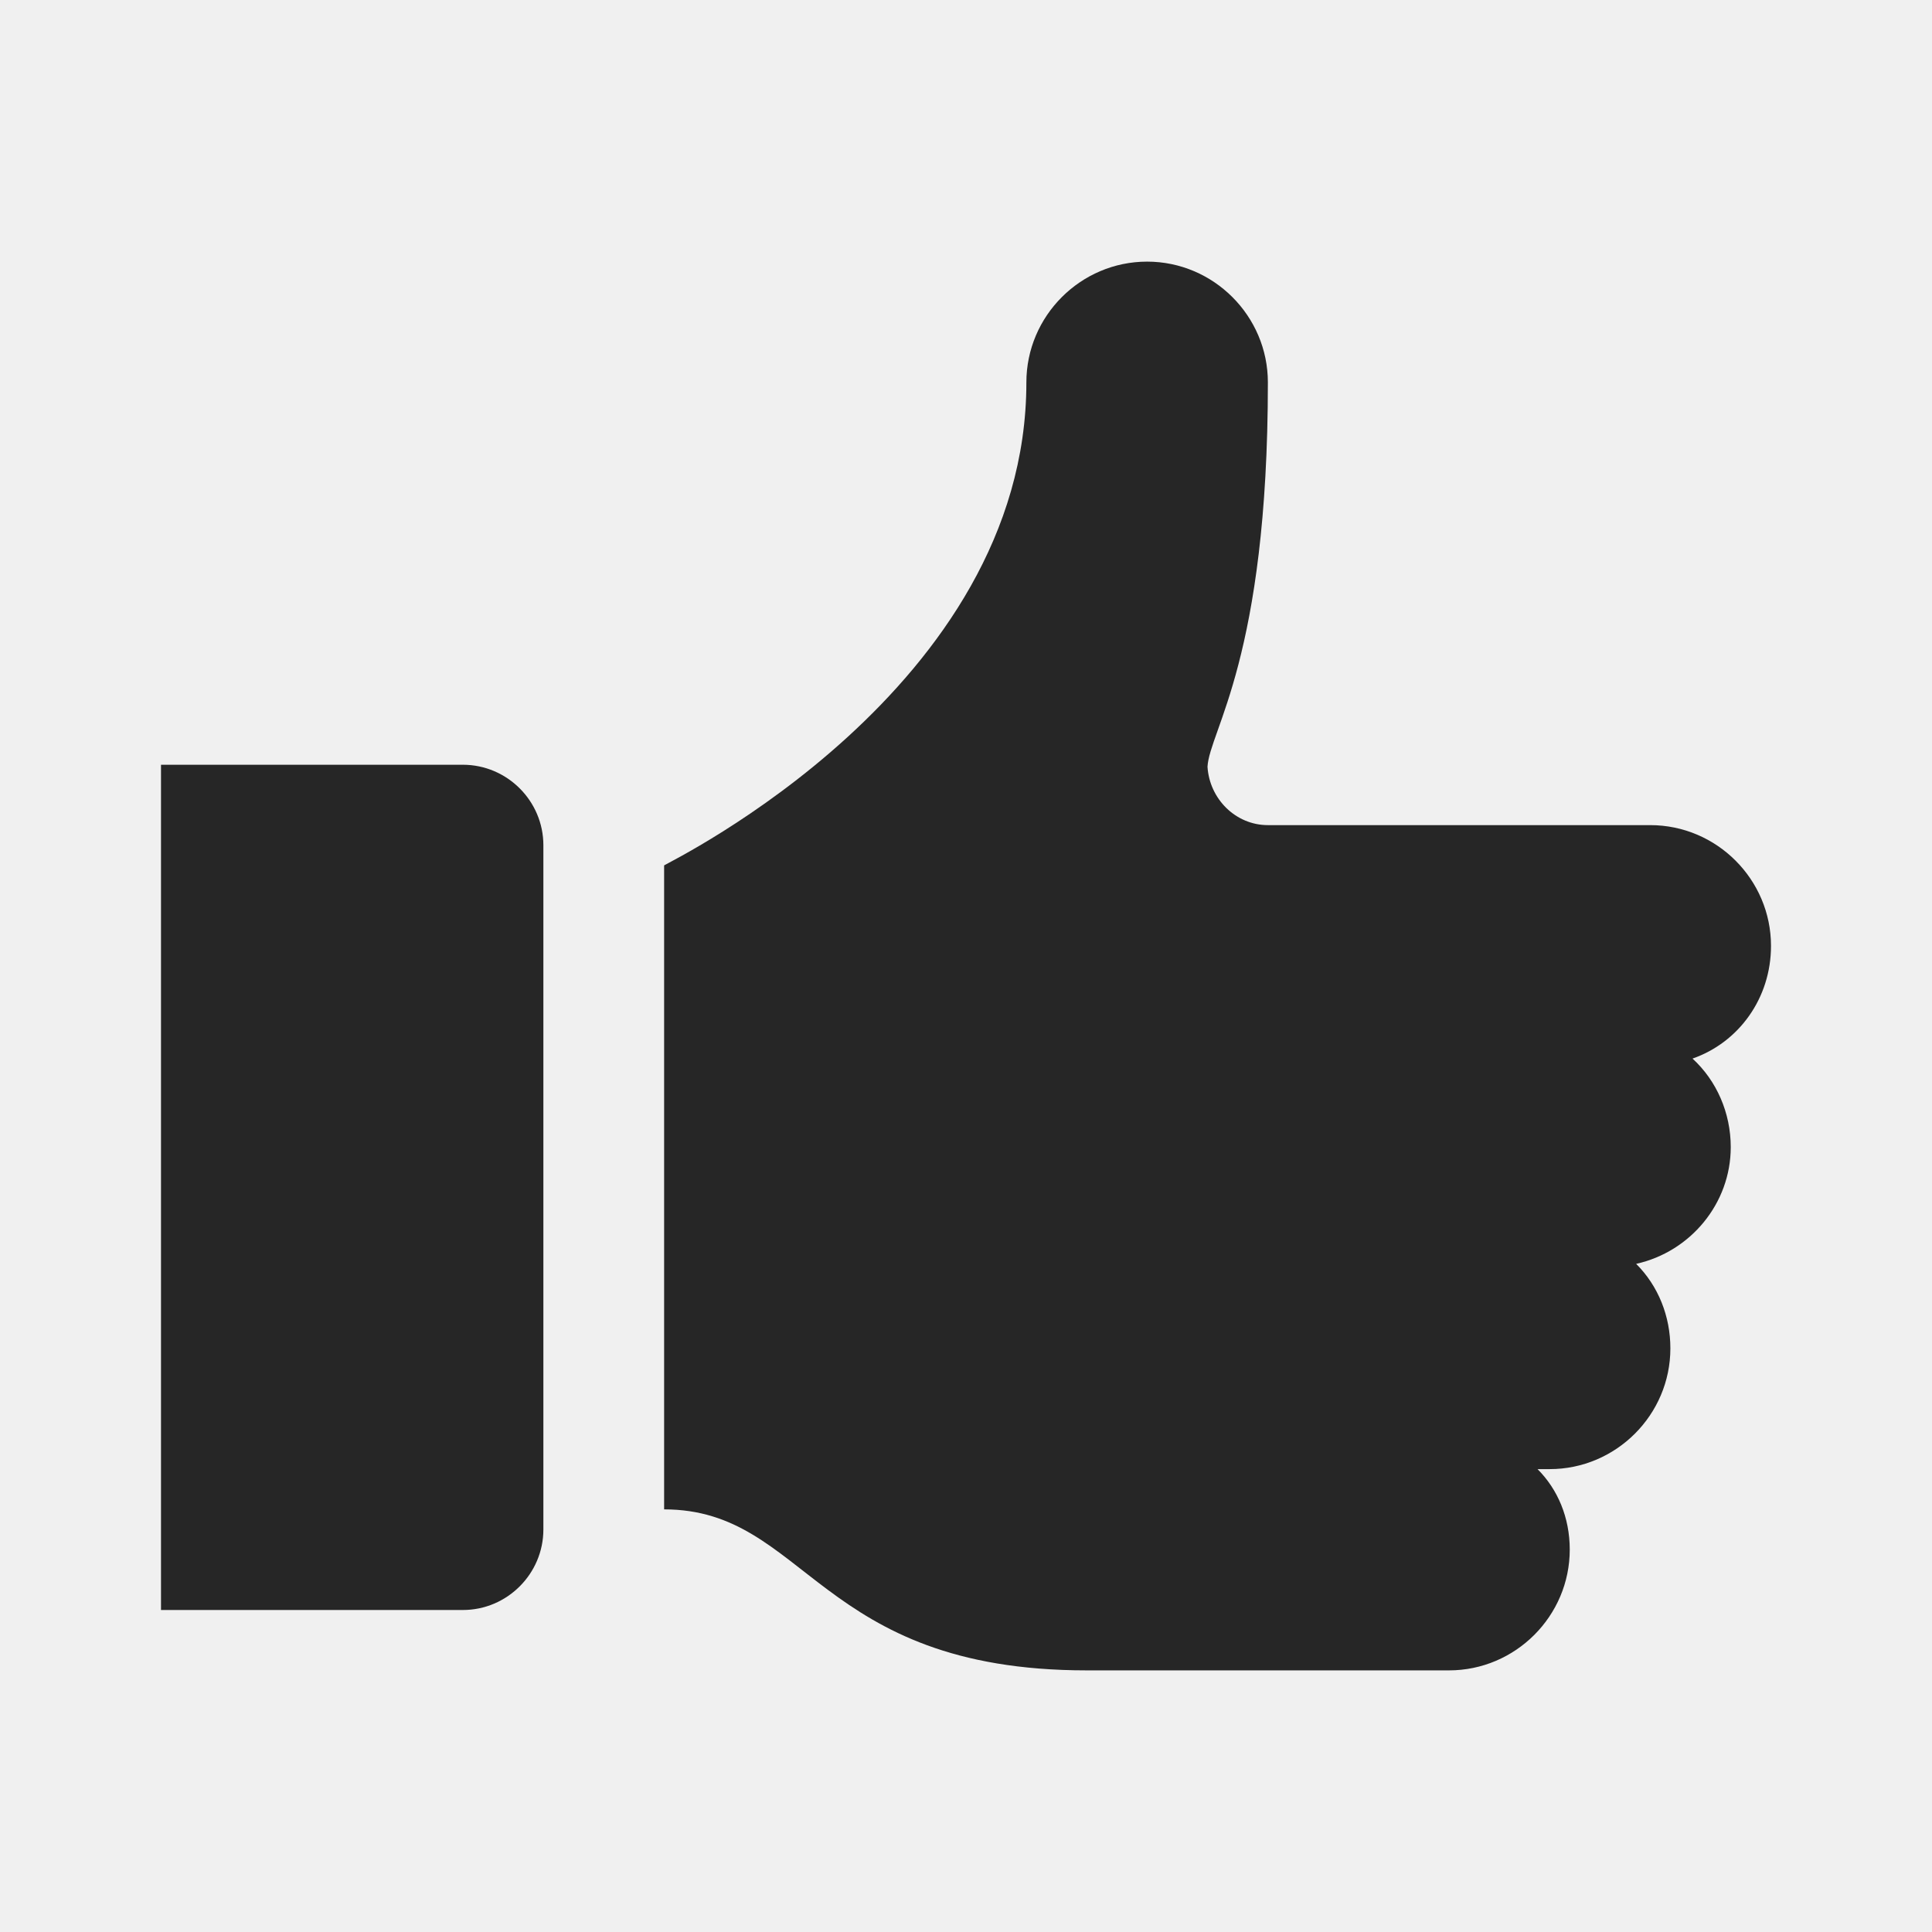
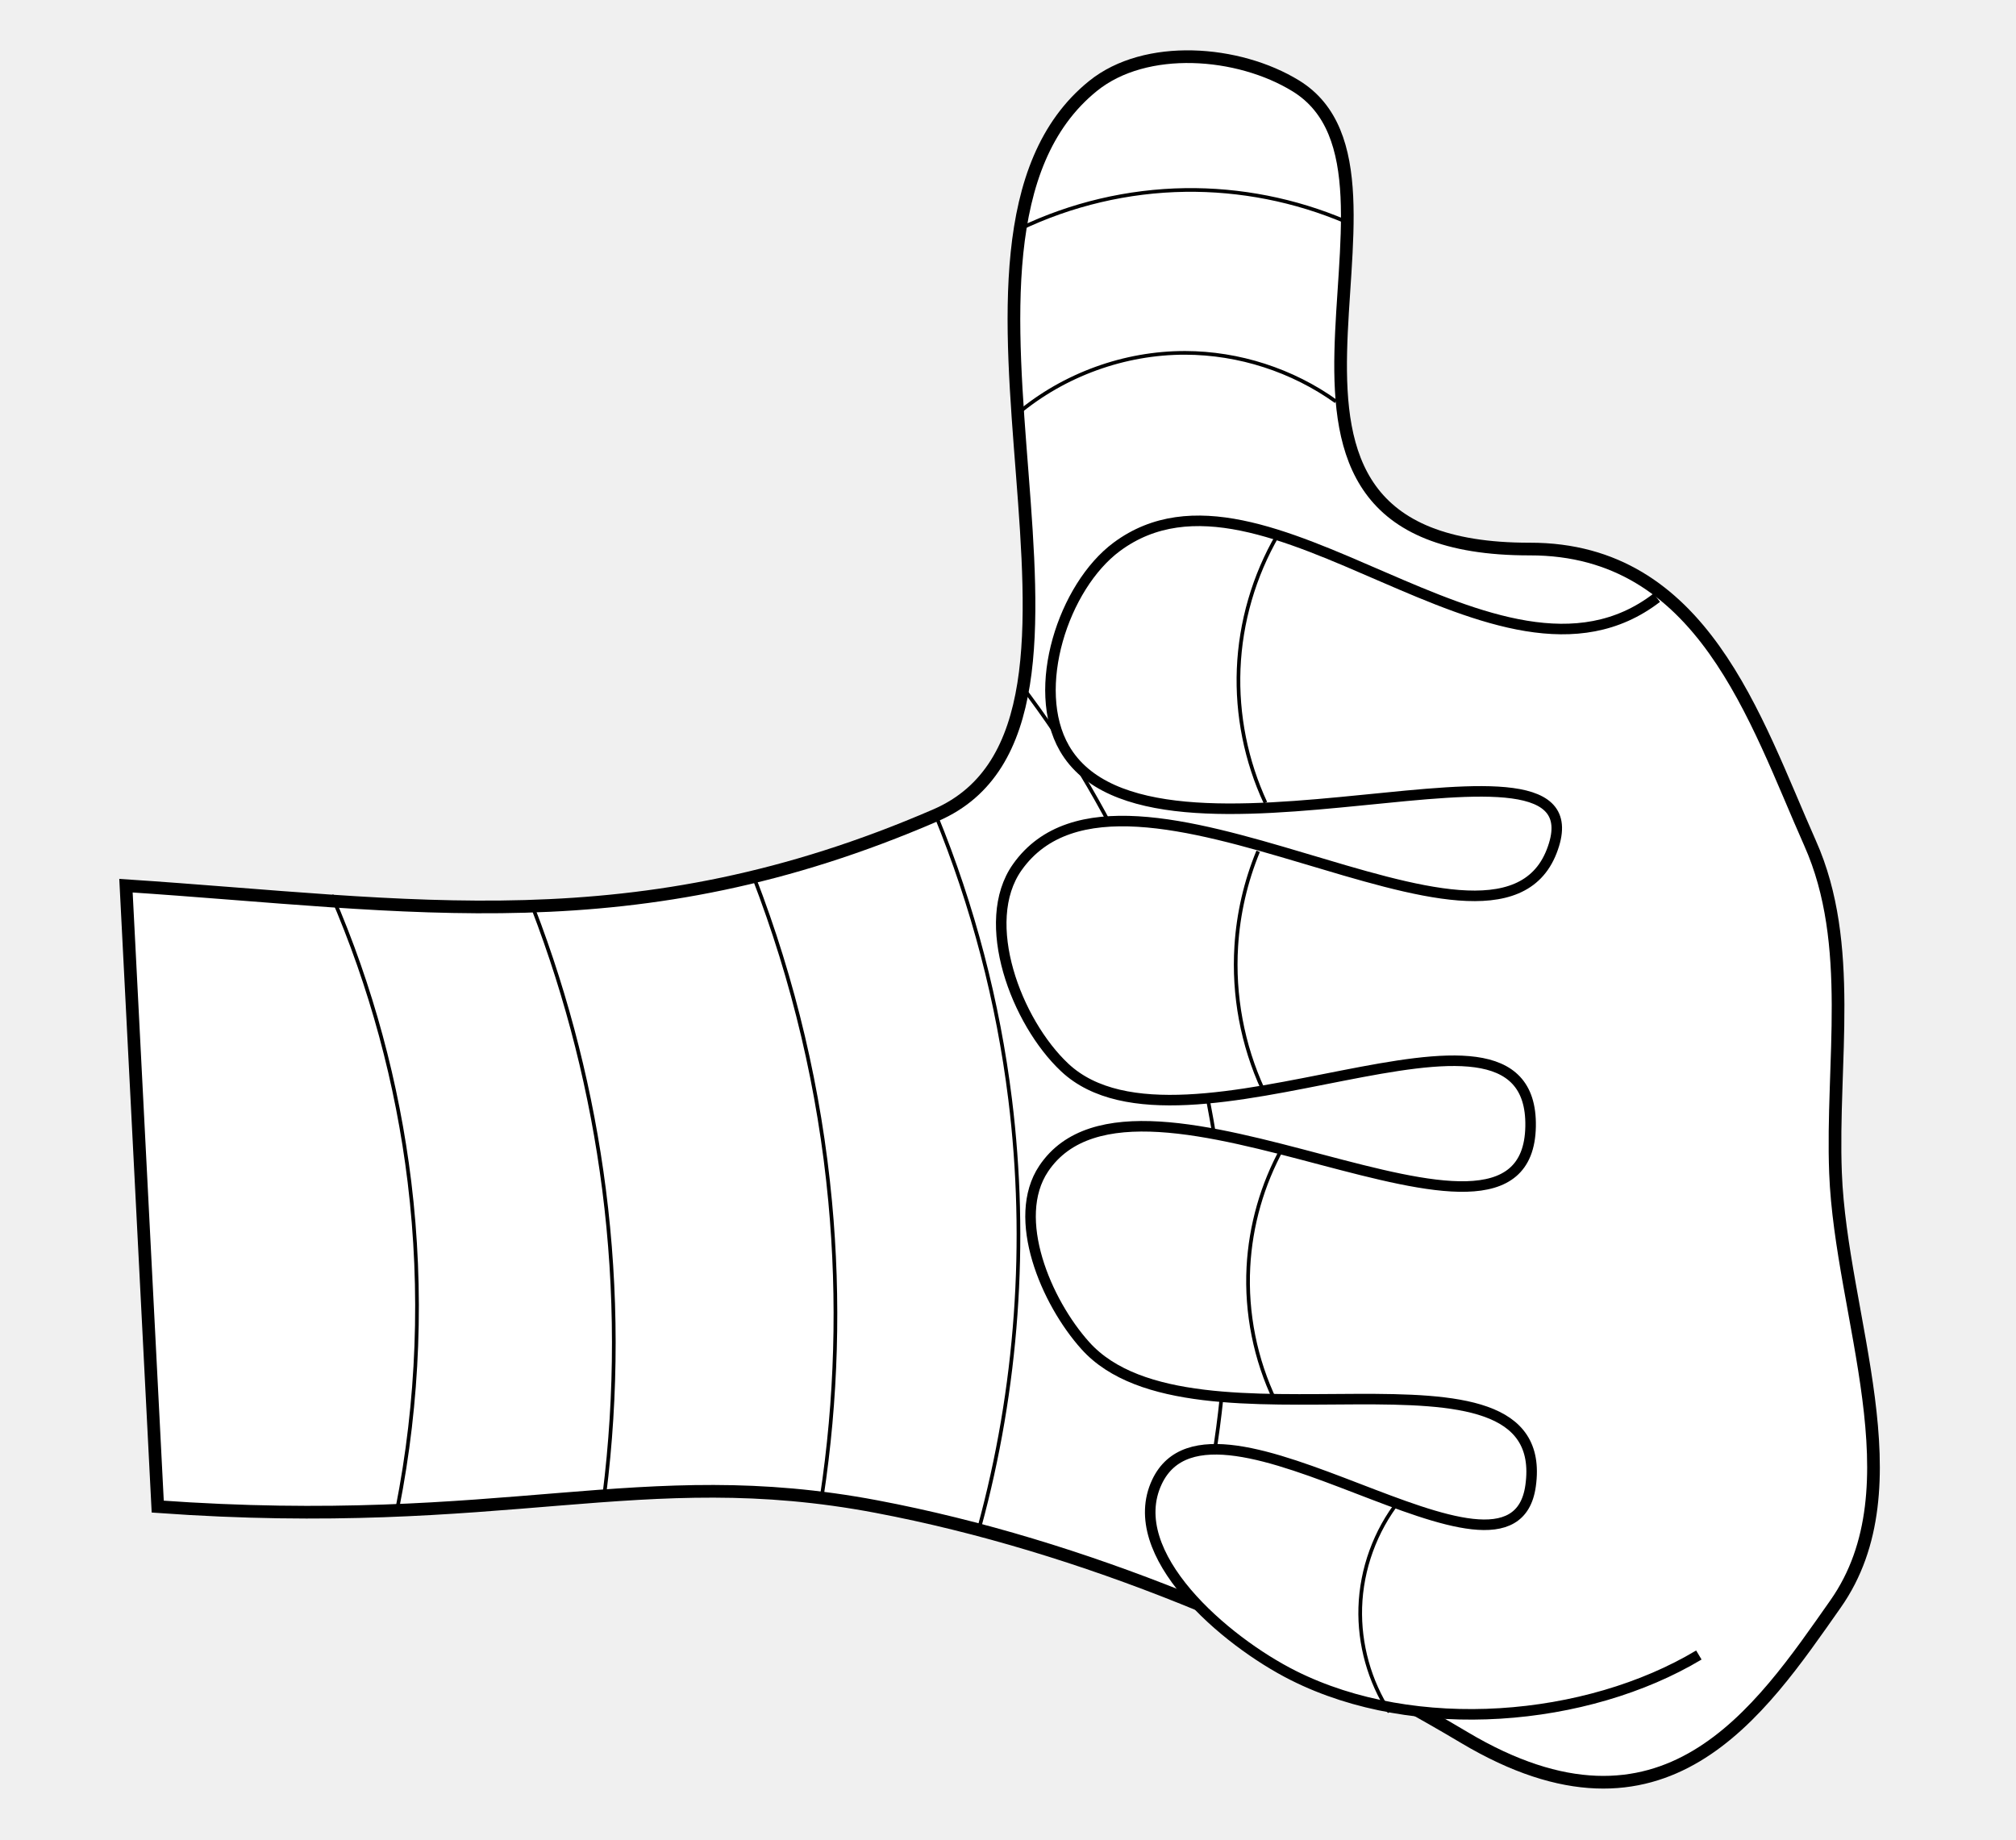
- <svg xmlns="http://www.w3.org/2000/svg" version="1.1" viewBox="0 0 96 96" id="Icons_ThumbsUpSign" overflow="hidden">
-   <path d=" M 88 47 C 88 43.7 85.3 41 82 41 L 63 41 C 61.4 41 60.1 39.7 60 38.1 C 60.1 36.3 63 32.7 63 19 C 63 15.7 60.3 13 57 13 C 53.7 13 51 15.7 51 19 C 51 34.2 33.3 42.8 33 43 L 33 75 C 40.1 75 40.6 83 54 83 C 58.5 83 72 83 72 83 C 75.3 83 78 80.3 78 77 C 78 75.4 77.4 74 76.4 73 C 76.6 73 76.8 73 77 73 C 80.3 73 83 70.3 83 67 C 83 65.4 82.4 63.9 81.3 62.8 C 84 62.2 86 59.8 86 57 C 86 55.3 85.3 53.7 84.1 52.6 C 86.4 51.8 88 49.6 88 47 Z" stroke="none" stroke-width="1" stroke-linecap="butt" fill="#262626" fill-opacity="1" />
-   <path d=" M 23 38 L 8 38 L 8 80 L 23 80 C 25.2 80 27 78.2 27 76 L 27 42 C 27 39.8 25.2 38 23 38 Z" stroke="none" stroke-width="1" stroke-linecap="butt" fill="#262626" fill-opacity="1" />
+ <svg xmlns="http://www.w3.org/2000/svg" width="80mm" height="73mm" viewBox="0 0 80 73" version="1.1" id="svg886">
+   <defs id="defs880">
+     </defs>
+   <g id="layer1" transform="translate(0,-224)">
+     <path d="m 37.133,256.353 c 8.514,-3.685 -1.437,-22.742 6.242,-28.942 2.088,-1.686 5.764,-1.406 8.05,0 5.846,3.596 -4.194,18.399 9.284,18.379 6.864,-0.01 8.937,6.769 11.123,11.681 1.779,3.995 0.838,8.711 1.006,13.081 0.219,5.698 3.279,12.441 0,17.106 -3.001,4.269 -6.784,10.033 -14.732,5.298 -6.873,-4.095 -15.118,-7.609 -23.326,-9.164 -9.341,-1.769 -14.725,0.993 -28.521,10e-4 L 4.999,259.15 c 11.352,0.748 20.184,2.375 32.134,-2.797 z" style="fill:#ffffff;stroke:#000000;stroke-width:0.503px;stroke-linecap:butt;stroke-linejoin:miter;stroke-opacity:1" id="path10-6-2" />
+     <path style="fill:none;stroke:#000000;stroke-width:0.1;stroke-linecap:butt;stroke-linejoin:miter;stroke-miterlimit:4;stroke-dasharray:none;stroke-opacity:1" d="m 40.073,283.723 c 1.284,-4.046 1.608,-8.394 0.937,-12.586 -0.713,-4.454 -2.549,-8.723 -5.292,-12.303" id="path2933" transform="matrix(1.458862,0,0,1.458862,-11.63905,-126.4752)" />
+     <path d="m 65.746,247.721 c -6.306,4.858 -15.531,-6.387 -21.426,-2.022 -2.127,1.575 -3.439,5.639 -2.083,7.995 3.444,5.984 21.657,-1.858 19.336,4.098 -2.298,5.896 -16.939,-5.406 -21.205,0.625 -1.542,2.18 -0.037,6.147 1.883,7.949 4.665,4.376 18.6,-4.3 18.487,2.335 -0.118,6.909 -15.559,-3.94 -19.322,1.679 -1.315,1.964 0.089,5.285 1.655,7.026 4.254,4.733 18.573,-0.932 17.667,5.562 -0.729,5.228 -12.598,-4.875 -14.826,-0.157 -1.351,2.861 2.694,6.32 5.407,7.683 4.861,2.443 11.658,1.847 16.096,-0.812" style="fill:#ffffff;fill-opacity:1;stroke:#000000;stroke-width:0.418px;stroke-linecap:butt;stroke-linejoin:miter;stroke-opacity:1" id="path10-6-2-7" />
+     <path style="fill:none;stroke:#000000;stroke-width:0.1;stroke-linecap:butt;stroke-linejoin:miter;stroke-miterlimit:4;stroke-dasharray:none;stroke-opacity:1" d="m 16.999,264.589 c 1.075,2.482 1.79,5.12 2.117,7.805 0.359,2.955 0.247,5.966 -0.331,8.886" id="path1445" transform="matrix(1.458862,0,0,1.458862,-11.63905,-126.4752)" />
+     <path style="fill:none;stroke:#000000;stroke-width:0.1;stroke-linecap:butt;stroke-linejoin:miter;stroke-miterlimit:4;stroke-dasharray:none;stroke-opacity:1" d="m 22.478,264.94 c 0.946,2.461 1.595,5.037 1.93,7.652 0.353,2.757 0.355,5.559 0.008,8.317" id="path1449" transform="matrix(1.458862,0,0,1.458862,-11.63905,-126.4752)" />
+     <path style="fill:none;stroke:#000000;stroke-width:0.1;stroke-linecap:butt;stroke-linejoin:miter;stroke-miterlimit:4;stroke-dasharray:none;stroke-opacity:1" d="m 28.478,264.088 c 1.095,2.831 1.798,5.813 2.081,8.835 0.251,2.676 0.174,5.382 -0.229,8.04" id="path1453" transform="matrix(1.458862,0,0,1.458862,-11.63905,-126.4752)" />
+     <path style="fill:none;stroke:#000000;stroke-width:0.1;stroke-linecap:butt;stroke-linejoin:miter;stroke-miterlimit:4;stroke-dasharray:none;stroke-opacity:1" d="m 33.432,262.416 c 1.013,2.472 1.695,5.078 2.023,7.729 0.48,3.885 0.195,7.863 -0.836,11.639" id="path1457" transform="matrix(1.458862,0,0,1.458862,-11.63905,-126.4752)" />
+     <path style="fill:none;stroke:#000000;stroke-width:0.1;stroke-linecap:butt;stroke-linejoin:miter;stroke-miterlimit:4;stroke-dasharray:none;stroke-opacity:1" d="m 35.719,246.465 c 1.399,-0.672 2.946,-1.036 4.498,-1.058 1.494,-0.021 2.991,0.274 4.366,0.86" id="path2909" transform="matrix(1.458862,0,0,1.458862,-11.63905,-126.4752)" />
+     <path style="fill:none;stroke:#000000;stroke-width:0.1;stroke-linecap:butt;stroke-linejoin:miter;stroke-miterlimit:4;stroke-dasharray:none;stroke-opacity:1" d="m 35.656,251.492 c 1.265,-1.061 2.91,-1.658 4.561,-1.654 1.46,0.003 2.915,0.473 4.101,1.323" id="path2913" transform="matrix(1.458862,0,0,1.458862,-11.63905,-126.4752)" />
+     <path style="fill:none;stroke:#000000;stroke-width:0.1;stroke-linecap:butt;stroke-linejoin:miter;stroke-miterlimit:4;stroke-dasharray:none;stroke-opacity:1" d="m 42.399,262.075 c -0.526,-1.132 -0.778,-2.391 -0.728,-3.638 0.051,-1.274 0.418,-2.535 1.058,-3.638" id="path2917" transform="matrix(1.458862,0,0,1.458862,-11.63905,-126.4752)" />
+     <path style="fill:none;stroke:#000000;stroke-width:0.1;stroke-linecap:butt;stroke-linejoin:miter;stroke-miterlimit:4;stroke-dasharray:none;stroke-opacity:1" d="m 42.201,263.398 c -0.338,0.82 -0.54,1.695 -0.595,2.58 -0.084,1.334 0.168,2.688 0.728,3.903" id="path2921" transform="matrix(1.458862,0,0,1.458862,-11.63905,-126.4752)" />
+     <path style="fill:none;stroke:#000000;stroke-width:0.1;stroke-linecap:butt;stroke-linejoin:miter;stroke-miterlimit:4;stroke-dasharray:none;stroke-opacity:1" d="m 42.862,271.468 c -0.548,0.992 -0.867,2.109 -0.926,3.241 -0.065,1.248 0.188,2.511 0.728,3.638" id="path2925" transform="matrix(1.458862,0,0,1.458862,-11.63905,-126.4752)" />
+     <path style="fill:none;stroke:#000000;stroke-width:0.1;stroke-linecap:butt;stroke-linejoin:miter;stroke-miterlimit:4;stroke-dasharray:none;stroke-opacity:1" d="m 45.773,286.814 c -0.544,-0.839 -0.824,-1.845 -0.794,-2.844 0.032,-1.049 0.409,-2.085 1.058,-2.91" id="path2929" transform="matrix(1.458862,0,0,1.458862,-11.63905,-126.4752)" />
+   </g>
</svg>
